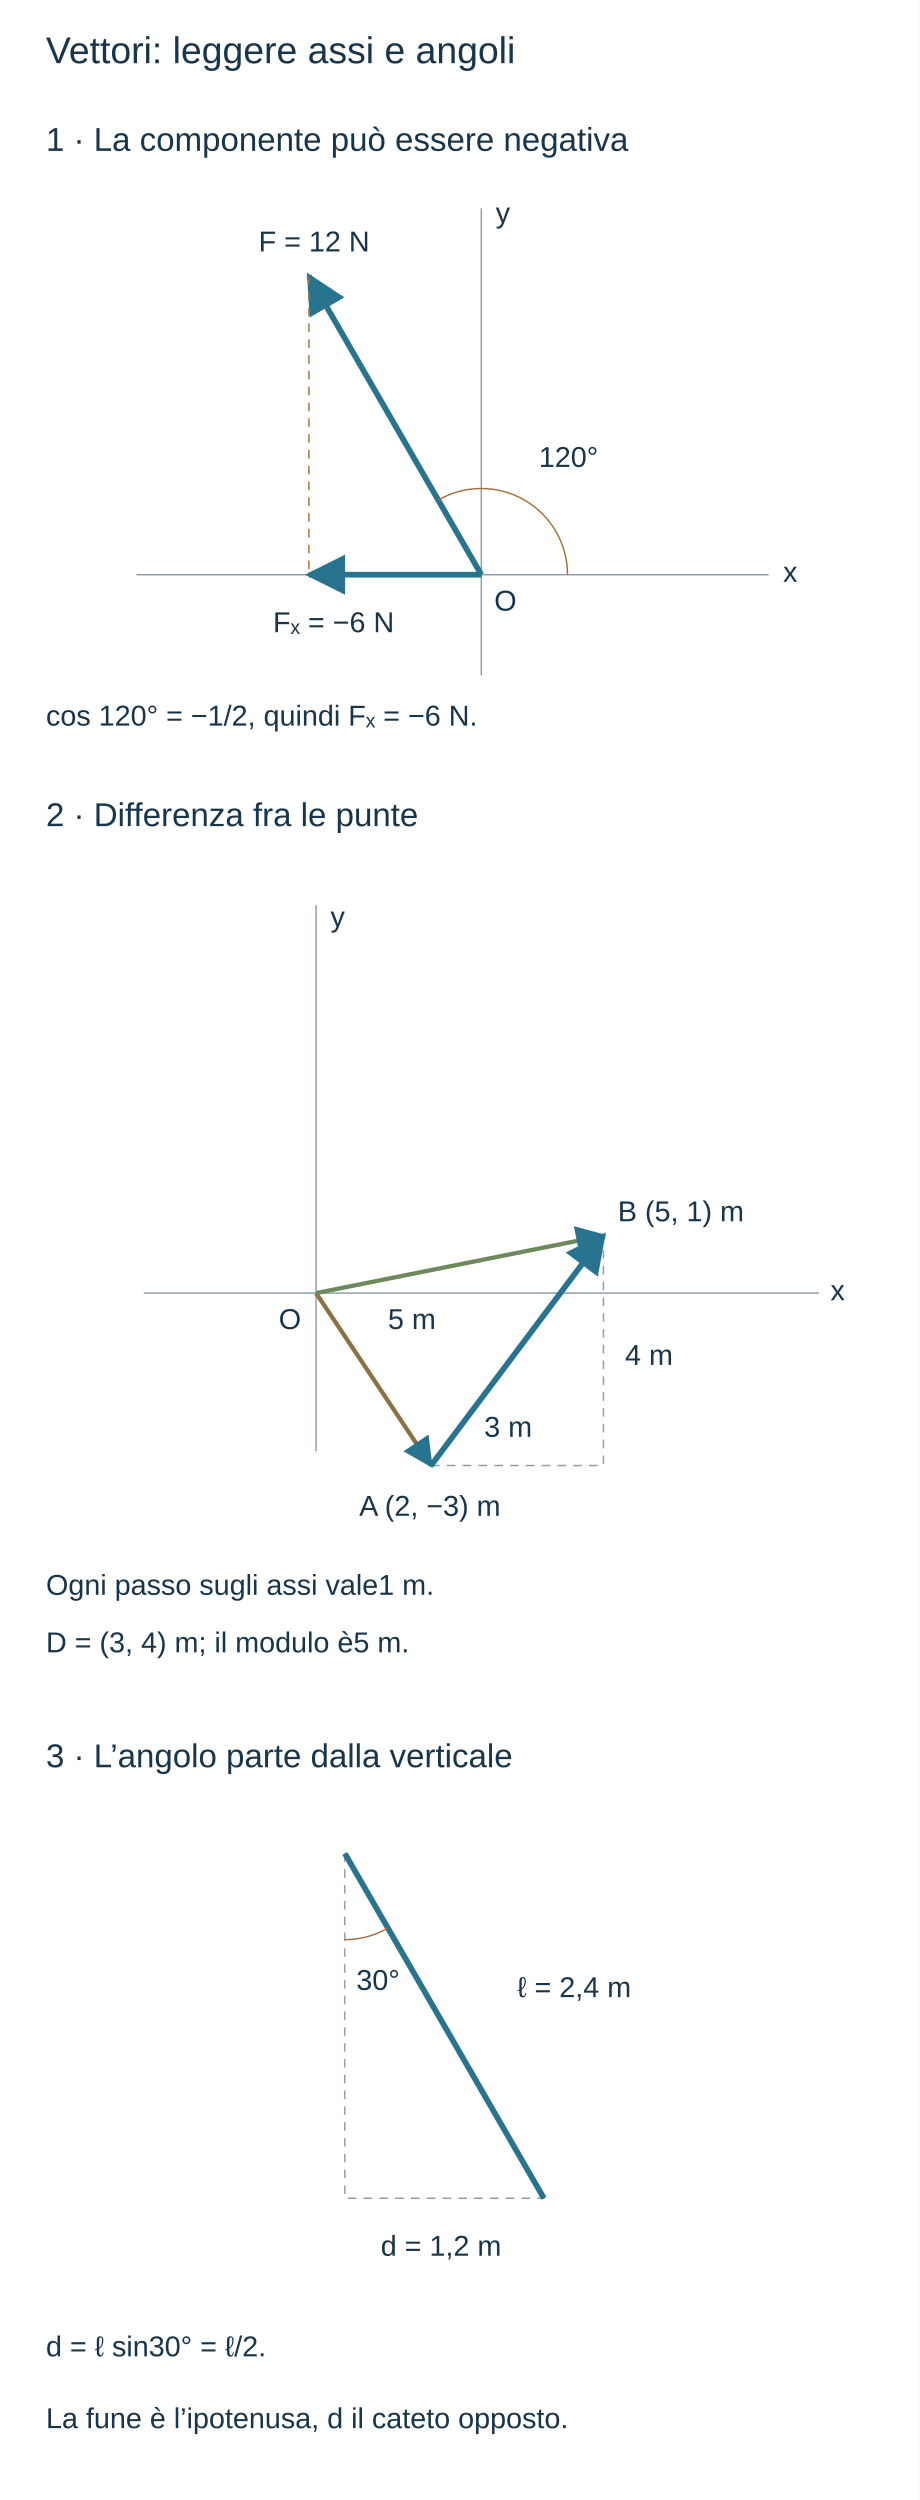
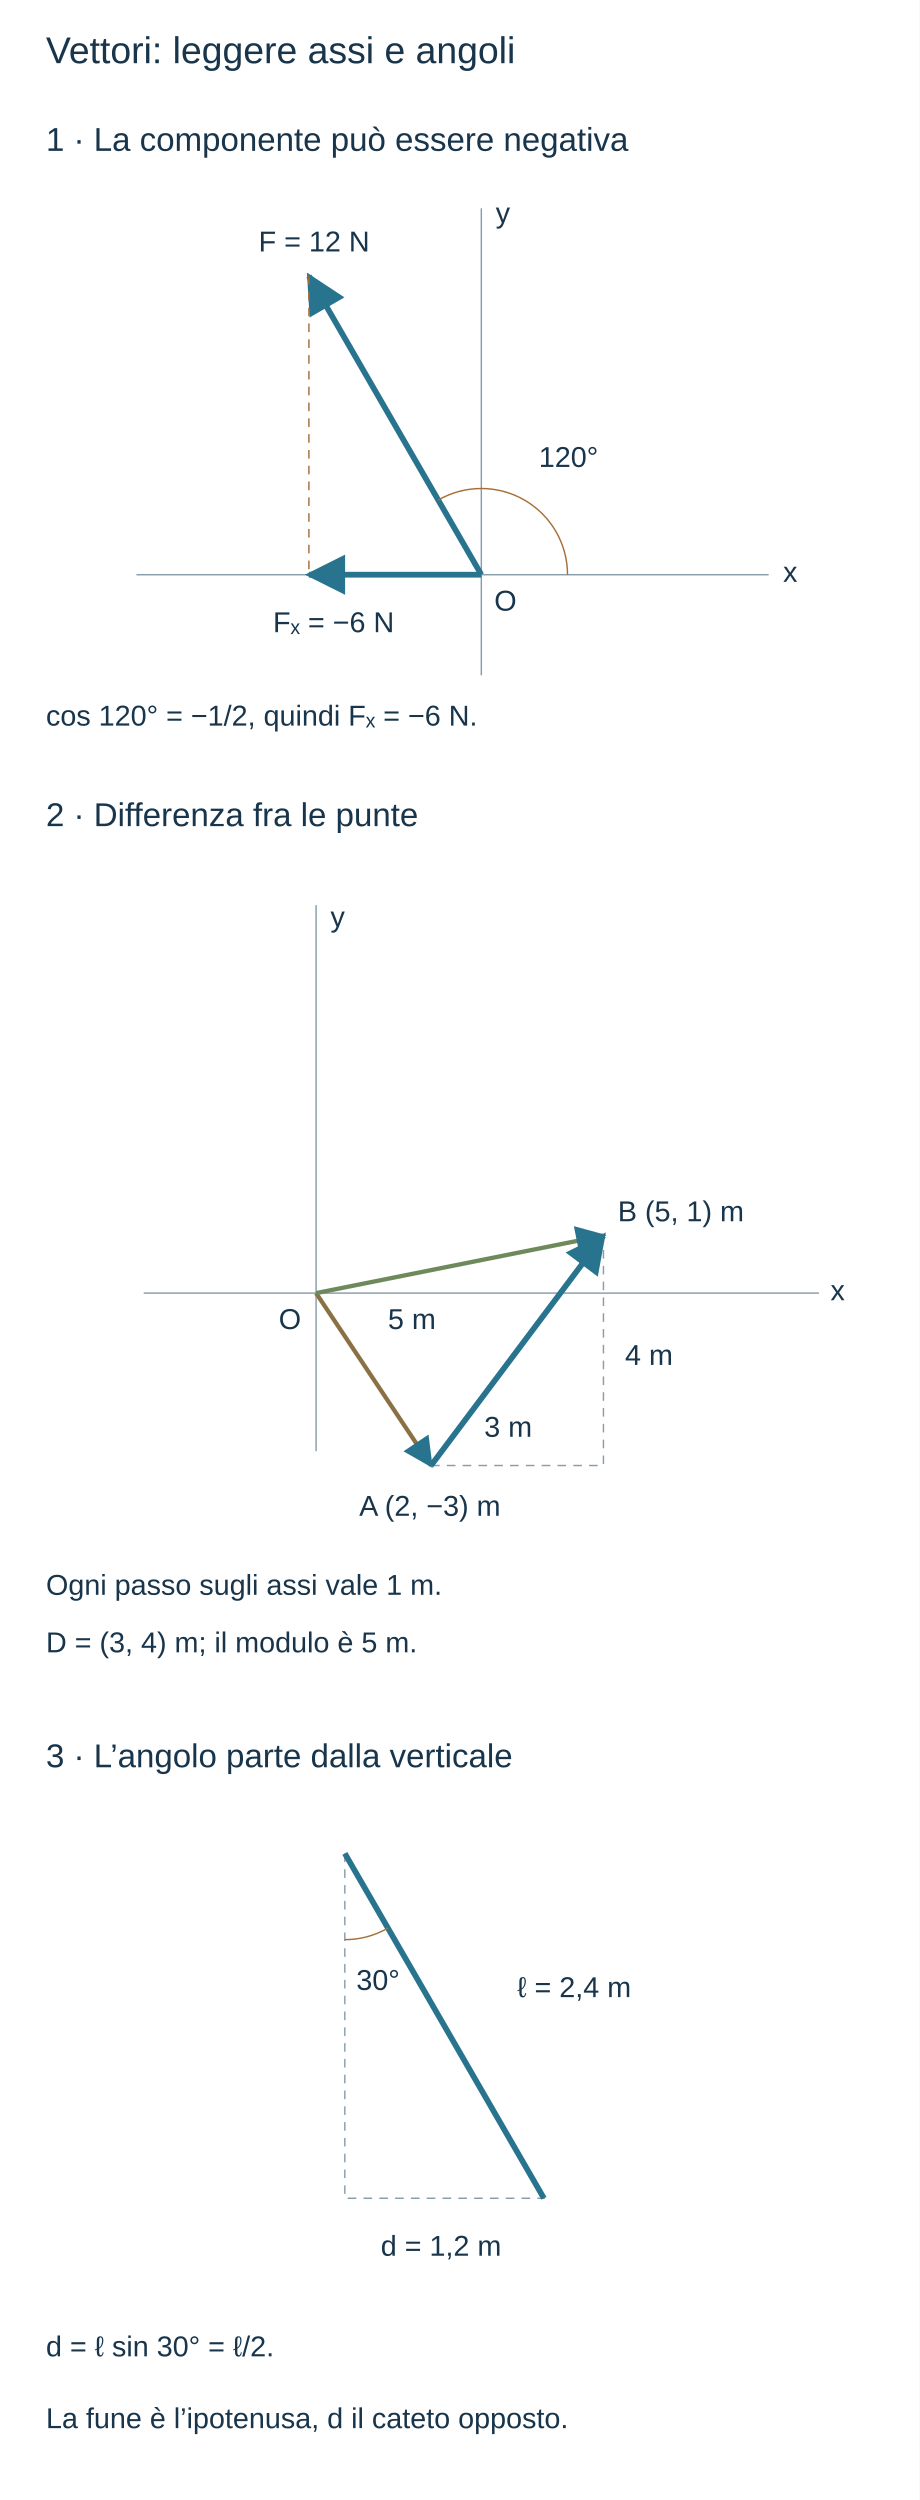
<svg xmlns="http://www.w3.org/2000/svg" viewBox="0 0 640 1740">
  <defs>
    <marker id="a" viewBox="0 0 10 10" refX="9" refY="5" markerWidth="7" markerHeight="7" orient="auto-start-reverse">
      <path d="M0 0L10 5L0 10Z" fill="#28738d" />
    </marker>
  </defs>
  <rect width="640" height="1740" fill="white" />
  <g font-family="Arial,sans-serif" fill="#18354b" font-size="20">
    <text x="32" y="44" font-size="26">Vettori: leggere assi e angoli</text>
    <text x="32" y="105" font-size="23">1 · La componente può essere negativa</text>
    <path d="M95 400H535M335 470V145" stroke="#879da8" fill="none" />
    <text x="545" y="405">x</text>
    <text x="345" y="155">y</text>
    <text x="344" y="425">O</text>
    <path d="M335 400L215 192.154" stroke="#28738d" stroke-width="4" marker-end="url(#a)" />
    <path d="M215 192.154V400" stroke="#a66e36" stroke-dasharray="6 5" />
    <path d="M335 400H215" stroke="#28738d" stroke-width="4" marker-end="url(#a)" />
    <path d="M395 400A60 60 0 0 0 305 348.038" fill="none" stroke="#a66e36" />
    <text x="375" y="325">120°</text>
    <text x="180" y="175">F = 12 N</text>
    <text x="190" y="440">Fₓ = −6 N</text>
    <text x="32" y="505">cos 120° = −1/2, quindi Fₓ = −6 N.</text>
    <text x="32" y="575" font-size="23">2 · Differenza fra le punte</text>
    <path d="M100 900H570M220 1010V630" fill="none" stroke="#879da8" />
    <text x="578" y="905">x</text>
    <text x="230" y="645">y</text>
    <text x="194" y="925">O</text>
    <path d="M220 900L300 1020" stroke="#8b7045" stroke-width="3" marker-end="url(#a)" />
    <path d="M220 900L420 860" stroke="#6e8a5c" stroke-width="3" marker-end="url(#a)" />
    <path d="M300 1020H420V860" stroke="#879da8" stroke-dasharray="6 5" fill="none" />
    <path d="M300 1020L420 860" stroke="#28738d" stroke-width="4" marker-end="url(#a)" />
    <text x="250" y="1055">A (2, −3) m</text>
    <text x="430" y="850">B (5, 1) m</text>
    <text x="332" y="1055"> </text>
    <text x="337" y="1000">3 m</text>
    <text x="435" y="950">4 m</text>
    <text x="270" y="925">5 m</text>
-     <text x="32" y="1110">Ogni passo sugli assi vale1 m.</text>
-     <text x="32" y="1150">D = (3, 4) m; il modulo è5 m.</text>
+     <text x="32" y="1110">Ogni passo sugli assi vale 1 m.</text>
+     <text x="32" y="1150">D = (3, 4) m; il modulo è 5 m.</text>
    <text x="32" y="1230" font-size="23">3 · L’angolo parte dalla verticale</text>
    <path d="M240 1290V1530H378.564Z" stroke="#879da8" stroke-dasharray="6 5" fill="none" />
    <path d="M240 1290L378.564 1530" stroke="#28738d" stroke-width="4" />
    <path d="M240 1350A60 60 0 0 0 270 1341.962" fill="none" stroke="#a66e36" />
    <text x="248" y="1385">30°</text>
    <text x="360" y="1390">ℓ = 2,4 m</text>
    <text x="265" y="1570">d = 1,2 m</text>
-     <text x="32" y="1640">d = ℓ sin30° = ℓ/2.</text>
+     <text x="32" y="1640">d = ℓ sin 30° = ℓ/2.</text>
    <text x="32" y="1690">La fune è l’ipotenusa, d il cateto opposto.</text>
  </g>
</svg>
